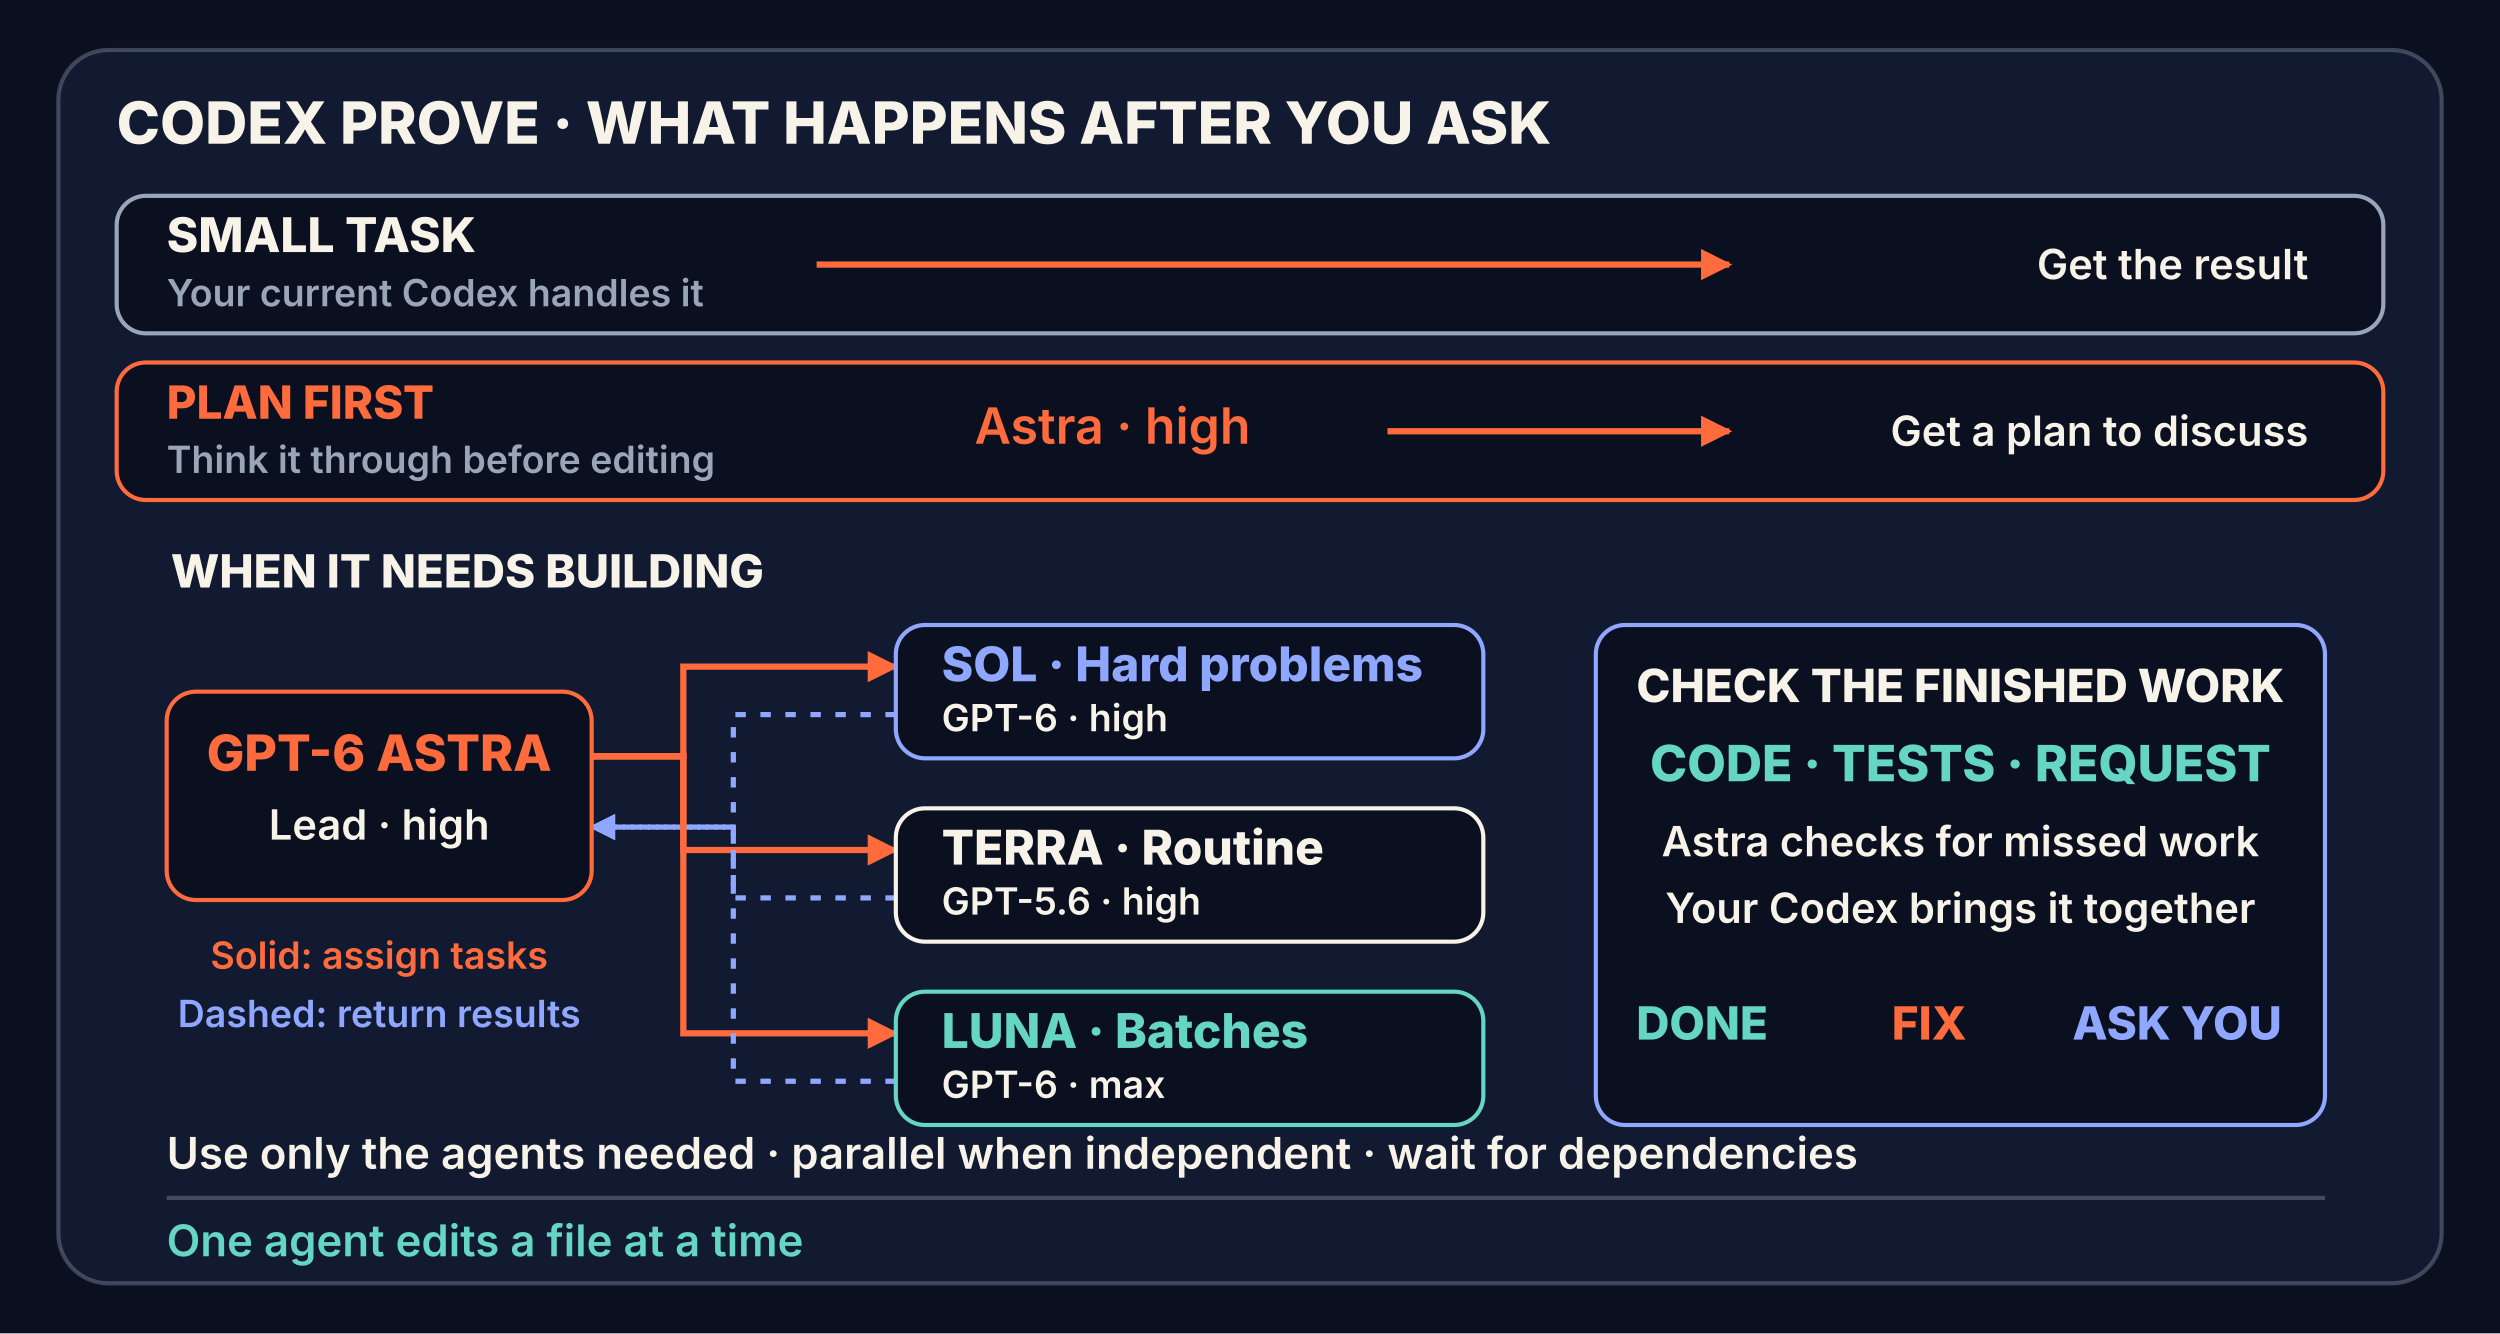
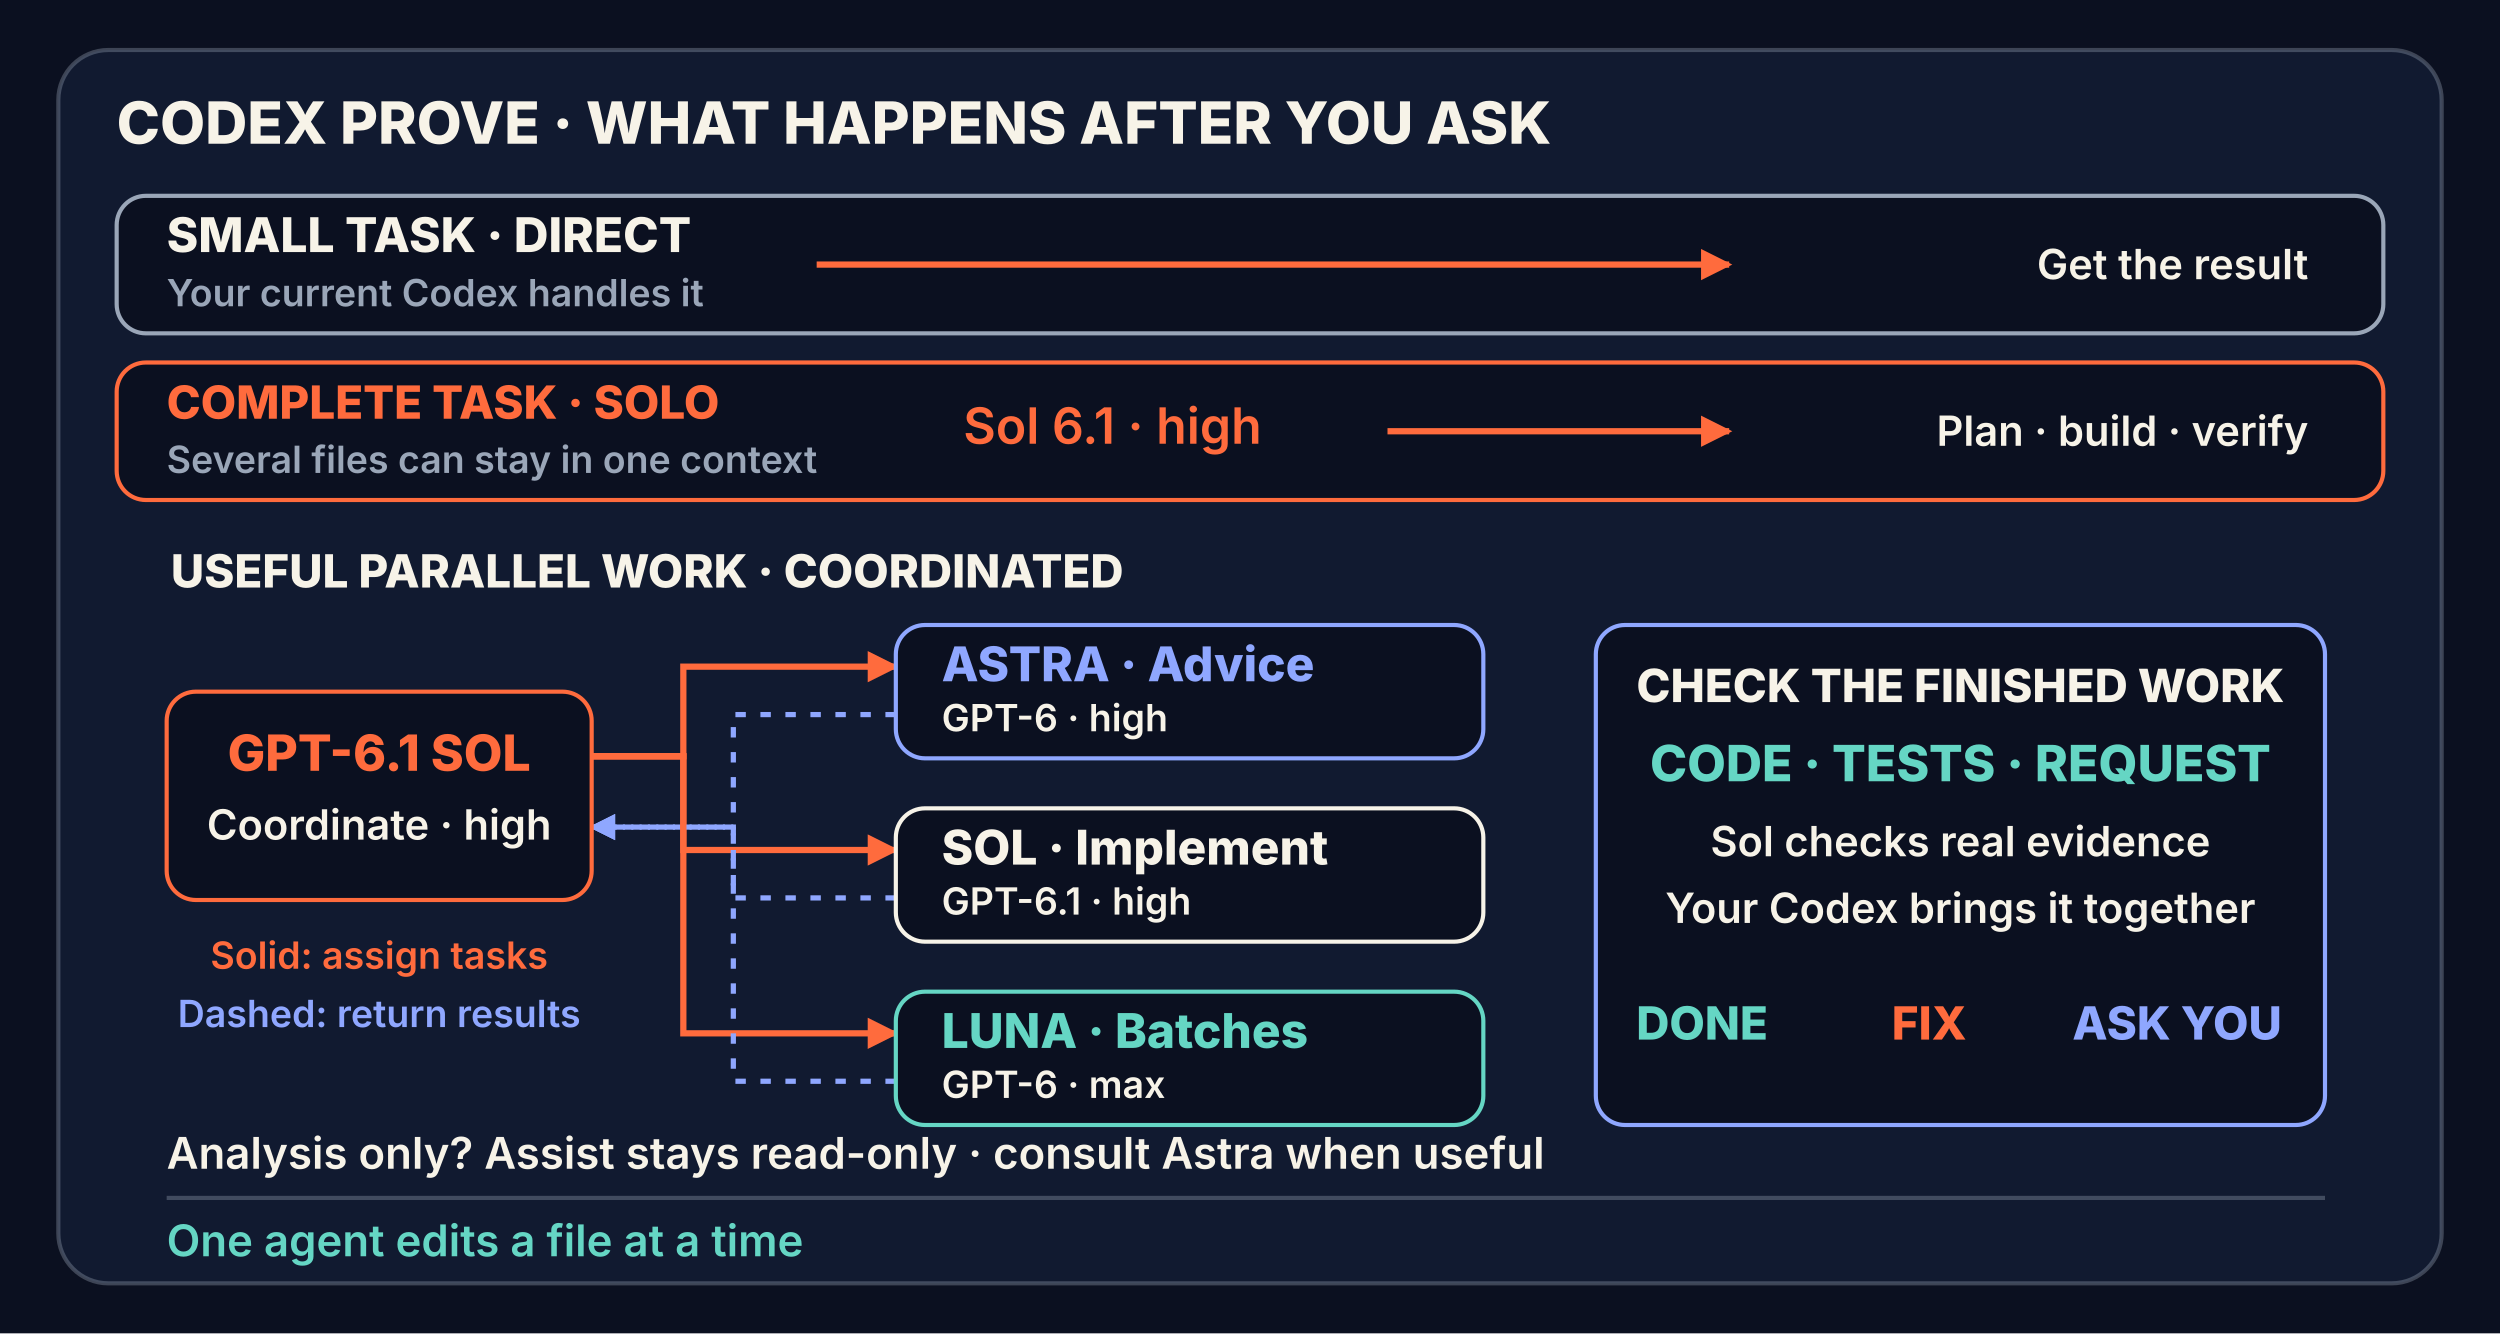
<svg xmlns="http://www.w3.org/2000/svg" viewBox="0 0 1200 640" font-family="-apple-system, BlinkMacSystemFont, 'Segoe UI', 'PingFang SC', sans-serif" font-size="18">
  <defs>
    <marker id="task-arrow" viewBox="0 0 10 10" refX="9" refY="5" markerWidth="5" markerHeight="5" orient="auto">
      <path d="M0 0L10 5L0 10Z" fill="#FF6B3D" />
    </marker>
    <marker id="evidence-arrow" viewBox="0 0 10 10" refX="9" refY="5" markerWidth="5" markerHeight="5" orient="auto">
      <path d="M0 0L10 5L0 10Z" fill="#8FA7FF" />
    </marker>
  </defs>
  <rect width="1200" height="640" fill="#0B1020" />
  <rect x="28" y="24" width="1144" height="592" rx="24" fill="#111A30" stroke="#9AA6B8" stroke-opacity="0.35" stroke-width="2" />
  <text x="56" y="69" text-anchor="start" fill="#F7F3E8" font-size="28" font-weight="800">CODEX PROVE · WHAT HAPPENS AFTER YOU ASK</text>
  <rect x="56" y="94" width="1088" height="66" rx="14" fill="#0B1020" stroke="#9AA6B8" stroke-width="2" />
-   <text x="80" y="121" text-anchor="start" fill="#F7F3E8" font-size="23" font-weight="800">SMALL TASK</text>
+   <text x="80" y="121" text-anchor="start" fill="#F7F3E8" font-size="23" font-weight="800">SMALL TASK · DIRECT</text>
  <text x="80" y="147" text-anchor="start" fill="#9AA6B8" font-size="18" font-weight="600">Your current Codex handles it</text>
  <path d="M392 127H830" fill="none" stroke="#FF6B3D" stroke-width="3" marker-end="url(#task-arrow)" />
  <text x="1108" y="134" text-anchor="end" fill="#F7F3E8" font-size="20" font-weight="600">Get the result</text>
  <rect x="56" y="174" width="1088" height="66" rx="14" fill="#0B1020" stroke="#FF6B3D" stroke-width="2" />
-   <text x="80" y="201" text-anchor="start" fill="#FF6B3D" font-size="22" font-weight="800">PLAN FIRST</text>
-   <text x="80" y="227" text-anchor="start" fill="#9AA6B8" font-size="18" font-weight="600">Think it through before editing</text>
-   <text x="534" y="213" text-anchor="middle" fill="#FF6B3D" font-size="24" font-weight="600">Astra · high</text>
+   <text x="80" y="201" text-anchor="start" fill="#FF6B3D" font-size="22" font-weight="800">COMPLETE TASK · SOLO</text>
+   <text x="80" y="227" text-anchor="start" fill="#9AA6B8" font-size="18" font-weight="600">Several files can stay in one context</text>
+   <text x="534" y="213" text-anchor="middle" fill="#FF6B3D" font-size="24" font-weight="600">Sol 6.1 · high</text>
  <path d="M666 207H830" fill="none" stroke="#FF6B3D" stroke-width="3" marker-end="url(#task-arrow)" />
-   <text x="1108" y="214" text-anchor="end" fill="#F7F3E8" font-size="20" font-weight="600">Get a plan to discuss</text>
-   <text x="82" y="282" text-anchor="start" fill="#F7F3E8" font-size="22" font-weight="800">WHEN IT NEEDS BUILDING</text>
+   <text x="1108" y="214" text-anchor="end" fill="#F7F3E8" font-size="20" font-weight="600">Plan · build · verify</text>
+   <text x="82" y="282" text-anchor="start" fill="#F7F3E8" font-size="22" font-weight="800">USEFUL PARALLEL WORK · COORDINATED</text>
  <path id="task-path-1" data-flow="task" data-from="prove-controller" data-to="prove-specialist-worker" d="M284 363H328V320H430" fill="none" stroke="#FF6B3D" stroke-width="3" marker-end="url(#task-arrow)" />
  <path id="evidence-path-1" data-flow="evidence" data-from="prove-specialist-worker" data-to="prove-controller" d="M430 343H352V397H284" fill="none" stroke="#8FA7FF" stroke-width="2.5" stroke-dasharray="5 7" marker-end="url(#evidence-arrow)" />
  <path id="task-path-2" data-flow="task" data-from="prove-controller" data-to="prove-complex-worker" d="M284 363H328V408H430" fill="none" stroke="#FF6B3D" stroke-width="3" marker-end="url(#task-arrow)" />
  <path id="evidence-path-2" data-flow="evidence" data-from="prove-complex-worker" data-to="prove-controller" d="M430 431H352V397H284" fill="none" stroke="#8FA7FF" stroke-width="2.5" stroke-dasharray="5 7" marker-end="url(#evidence-arrow)" />
  <path id="task-path-3" data-flow="task" data-from="prove-controller" data-to="prove-efficient-worker" d="M284 363H328V496H430" fill="none" stroke="#FF6B3D" stroke-width="3" marker-end="url(#task-arrow)" />
  <path id="evidence-path-3" data-flow="evidence" data-from="prove-efficient-worker" data-to="prove-controller" d="M430 519H352V397H284" fill="none" stroke="#8FA7FF" stroke-width="2.5" stroke-dasharray="5 7" marker-end="url(#evidence-arrow)" />
-   <g id="prove-controller" data-model="gpt-6-astra">
+   <g id="prove-controller" data-model="gpt-6.1-sol">
    <rect x="80" y="332" width="204" height="100" rx="14" fill="#0B1020" stroke="#FF6B3D" stroke-width="2" />
-     <text x="182" y="370" text-anchor="middle" fill="#FF6B3D" font-size="24" font-weight="800">GPT-6 ASTRA</text>
-     <text x="182" y="403" text-anchor="middle" fill="#F7F3E8" font-size="20" font-weight="600">Lead · high</text>
+     <text x="182" y="370" text-anchor="middle" fill="#FF6B3D" font-size="24" font-weight="800">GPT-6.1 SOL</text>
+     <text x="182" y="403" text-anchor="middle" fill="#F7F3E8" font-size="20" font-weight="600">Coordinate · high</text>
  </g>
-   <g id="prove-specialist-worker" data-model="gpt-6-sol">
+   <g id="prove-specialist-worker" data-model="gpt-6-astra">
    <rect x="430" y="300" width="282" height="64" rx="14" fill="#0B1020" stroke="#8FA7FF" stroke-width="2" />
-     <text x="452" y="327" text-anchor="start" fill="#8FA7FF" font-size="23" font-weight="800">SOL · Hard problems</text>
+     <text x="452" y="327" text-anchor="start" fill="#8FA7FF" font-size="23" font-weight="800">ASTRA · Advice</text>
    <text x="452" y="351" text-anchor="start" fill="#F7F3E8" font-size="18" font-weight="600">GPT-6 · high</text>
  </g>
-   <g id="prove-complex-worker" data-model="gpt-5.6-terra">
+   <g id="prove-complex-worker" data-model="gpt-6.1-sol">
    <rect x="430" y="388" width="282" height="64" rx="14" fill="#0B1020" stroke="#F7F3E8" stroke-width="2" />
-     <text x="452" y="415" text-anchor="start" fill="#F7F3E8" font-size="23" font-weight="800">TERRA · Routine</text>
-     <text x="452" y="439" text-anchor="start" fill="#F7F3E8" font-size="18" font-weight="600">GPT-5.6 · high</text>
+     <text x="452" y="415" text-anchor="start" fill="#F7F3E8" font-size="23" font-weight="800">SOL · Implement</text>
+     <text x="452" y="439" text-anchor="start" fill="#F7F3E8" font-size="18" font-weight="600">GPT-6.1 · high</text>
  </g>
  <g id="prove-efficient-worker" data-model="gpt-6-luna">
    <rect x="430" y="476" width="282" height="64" rx="14" fill="#0B1020" stroke="#65D6C4" stroke-width="2" />
    <text x="452" y="503" text-anchor="start" fill="#65D6C4" font-size="23" font-weight="800">LUNA · Batches</text>
    <text x="452" y="527" text-anchor="start" fill="#F7F3E8" font-size="18" font-weight="600">GPT-6 · max</text>
  </g>
  <text x="182" y="465" text-anchor="middle" fill="#FF6B3D" font-size="18" font-weight="600">Solid: assign tasks</text>
  <text x="182" y="493" text-anchor="middle" fill="#8FA7FF" font-size="18" font-weight="600">Dashed: return results</text>
  <rect x="766" y="300" width="350" height="240" rx="14" fill="#0B1020" stroke="#8FA7FF" stroke-width="2" />
  <text x="941" y="337" text-anchor="middle" fill="#F7F3E8" font-size="22" font-weight="800">CHECK THE FINISHED WORK</text>
  <text x="941" y="375" text-anchor="middle" fill="#65D6C4" font-size="24" font-weight="800">CODE · TESTS · REQUEST</text>
-   <text x="941" y="411" text-anchor="middle" fill="#F7F3E8" font-size="20" font-weight="600">Astra checks for missed work</text>
+   <text x="941" y="411" text-anchor="middle" fill="#F7F3E8" font-size="20" font-weight="600">Sol checks real evidence</text>
  <text x="941" y="443" text-anchor="middle" fill="#F7F3E8" font-size="20" font-weight="600">Your Codex brings it together</text>
  <text x="817" y="499" text-anchor="middle" fill="#65D6C4" font-size="22" font-weight="800">DONE</text>
  <text x="926" y="499" text-anchor="middle" fill="#FF6B3D" font-size="22" font-weight="800">FIX</text>
  <text x="1045" y="499" text-anchor="middle" fill="#8FA7FF" font-size="22" font-weight="800">ASK YOU</text>
-   <text x="80" y="561" text-anchor="start" fill="#F7F3E8" font-size="21" font-weight="600">Use only the agents needed · parallel when independent · wait for dependencies</text>
+   <text x="80" y="561" text-anchor="start" fill="#F7F3E8" font-size="21" font-weight="600">Analysis only? Assist stays read-only · consult Astra when useful</text>
  <path d="M80 575H1116" stroke="#9AA6B8" stroke-opacity="0.35" stroke-width="2" />
  <text x="80" y="603" text-anchor="start" fill="#65D6C4" font-size="21" font-weight="600">One agent edits a file at a time</text>
</svg>
